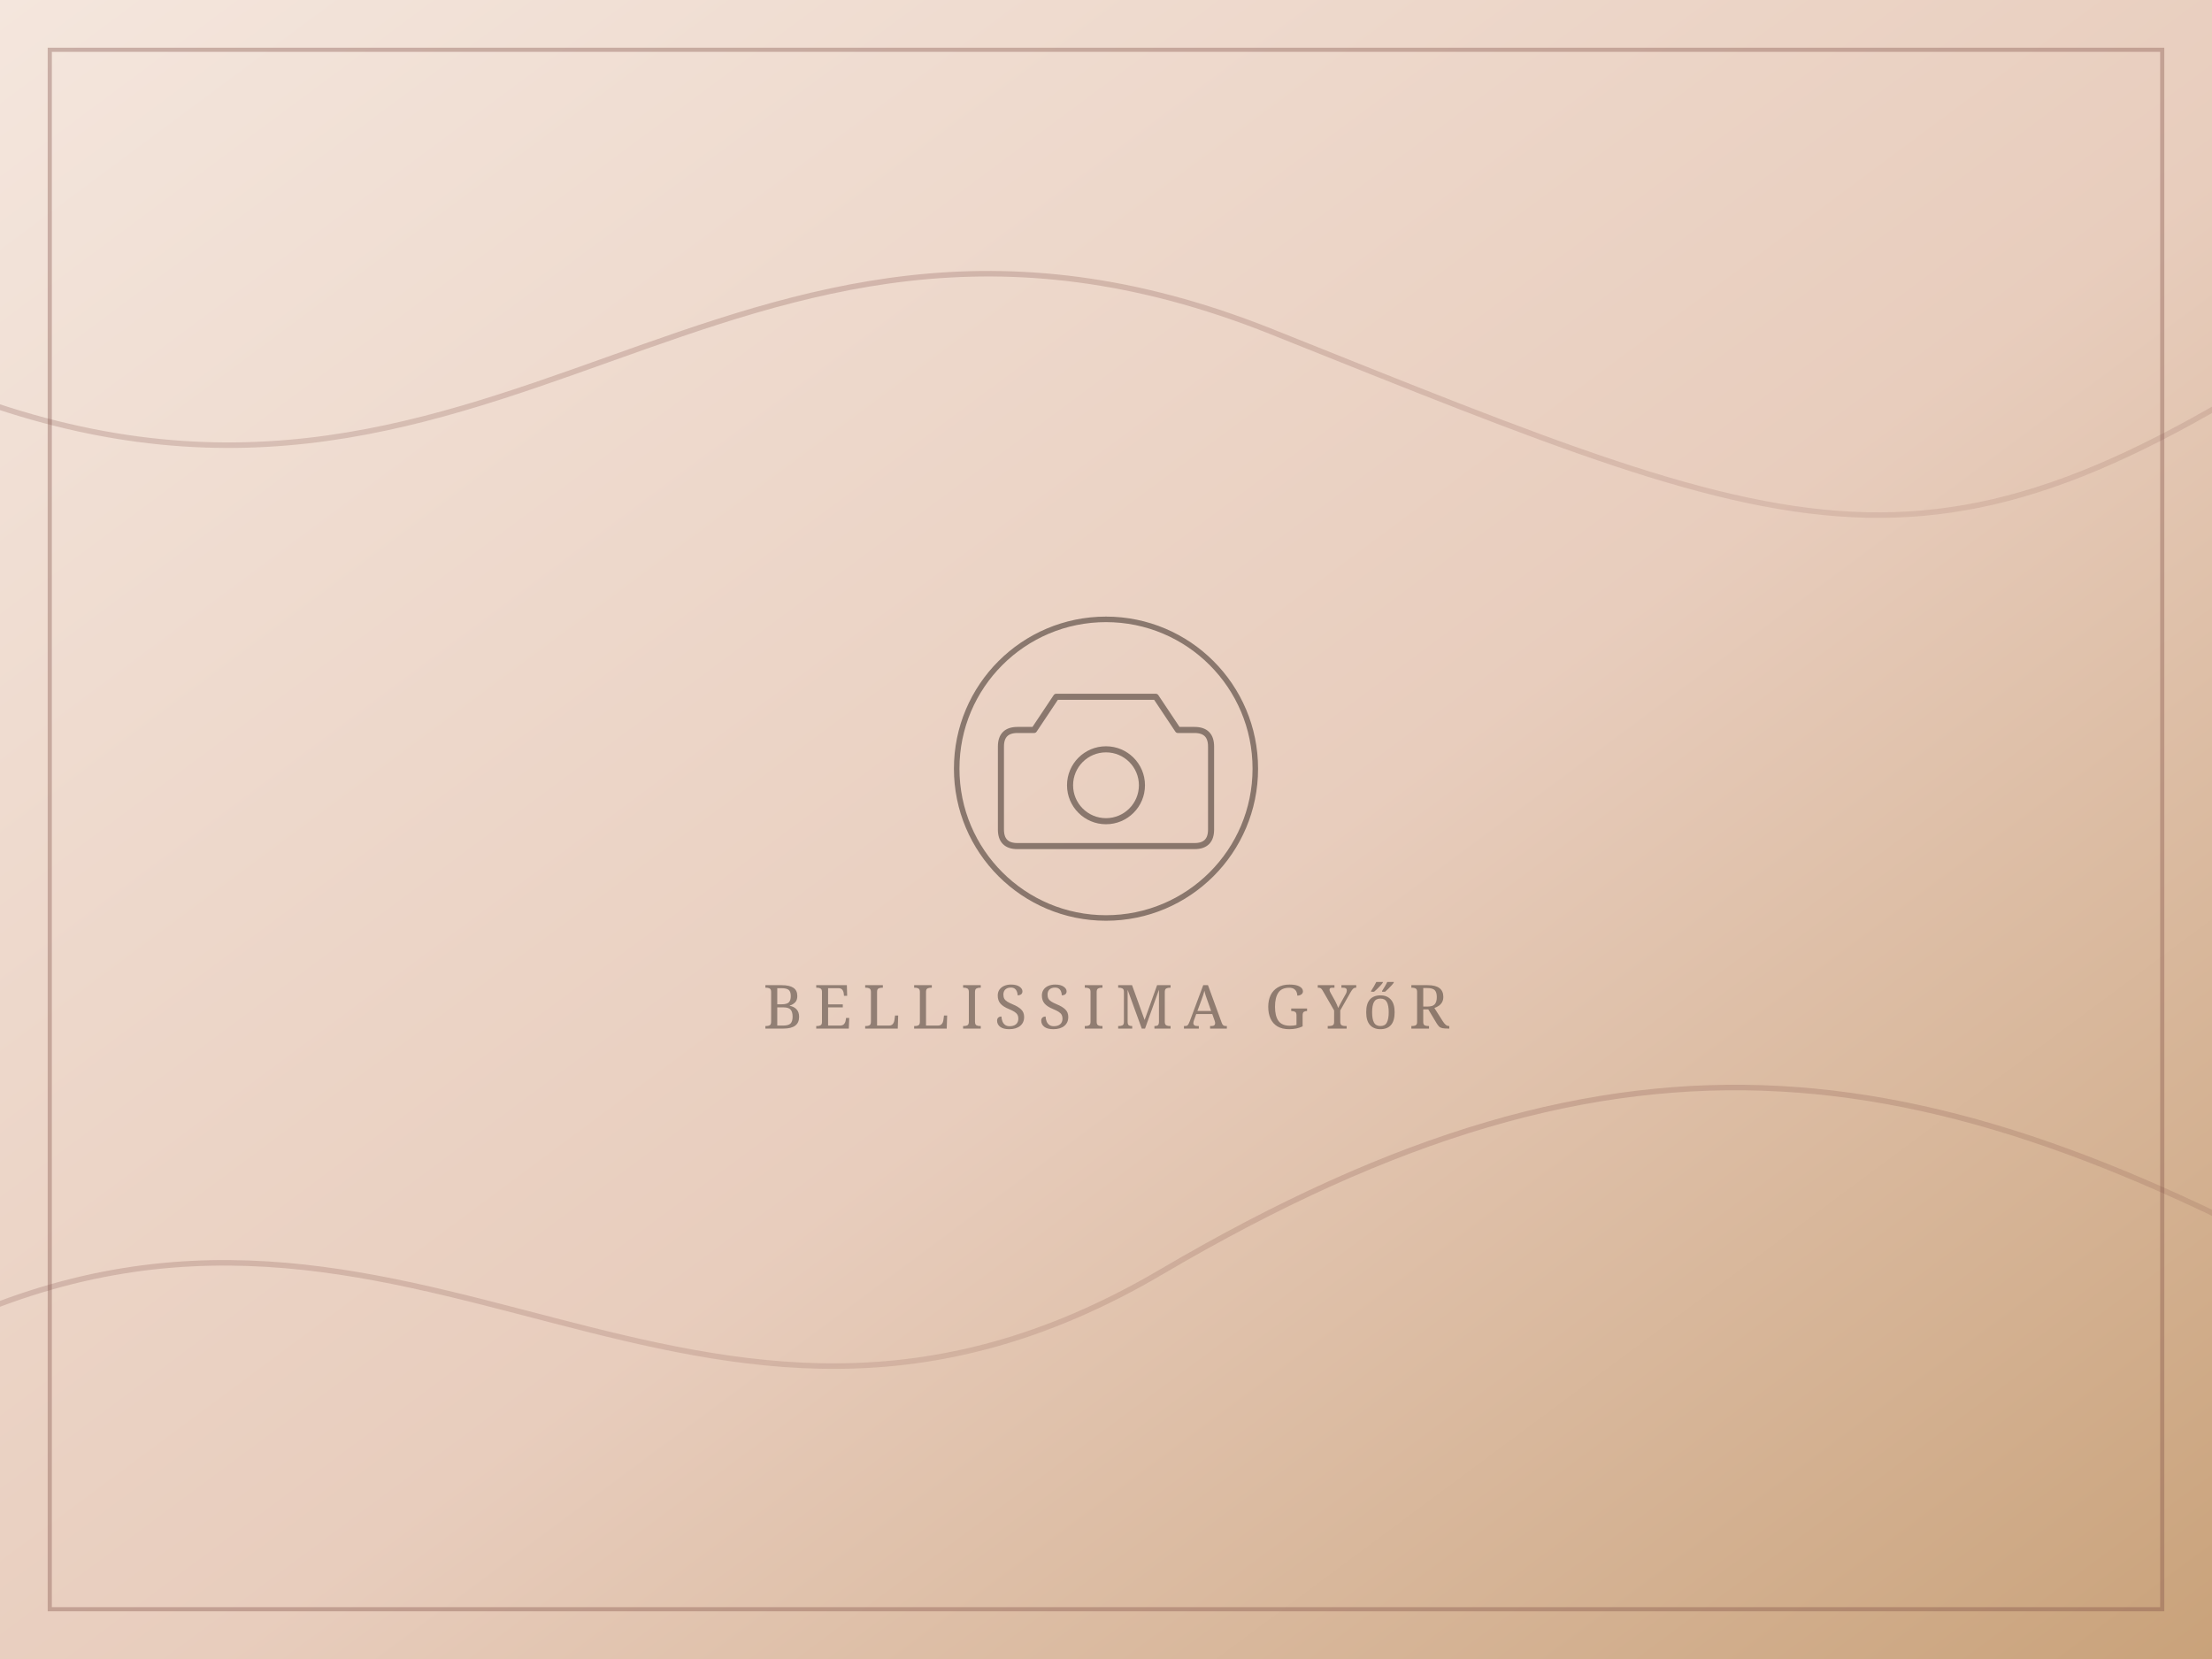
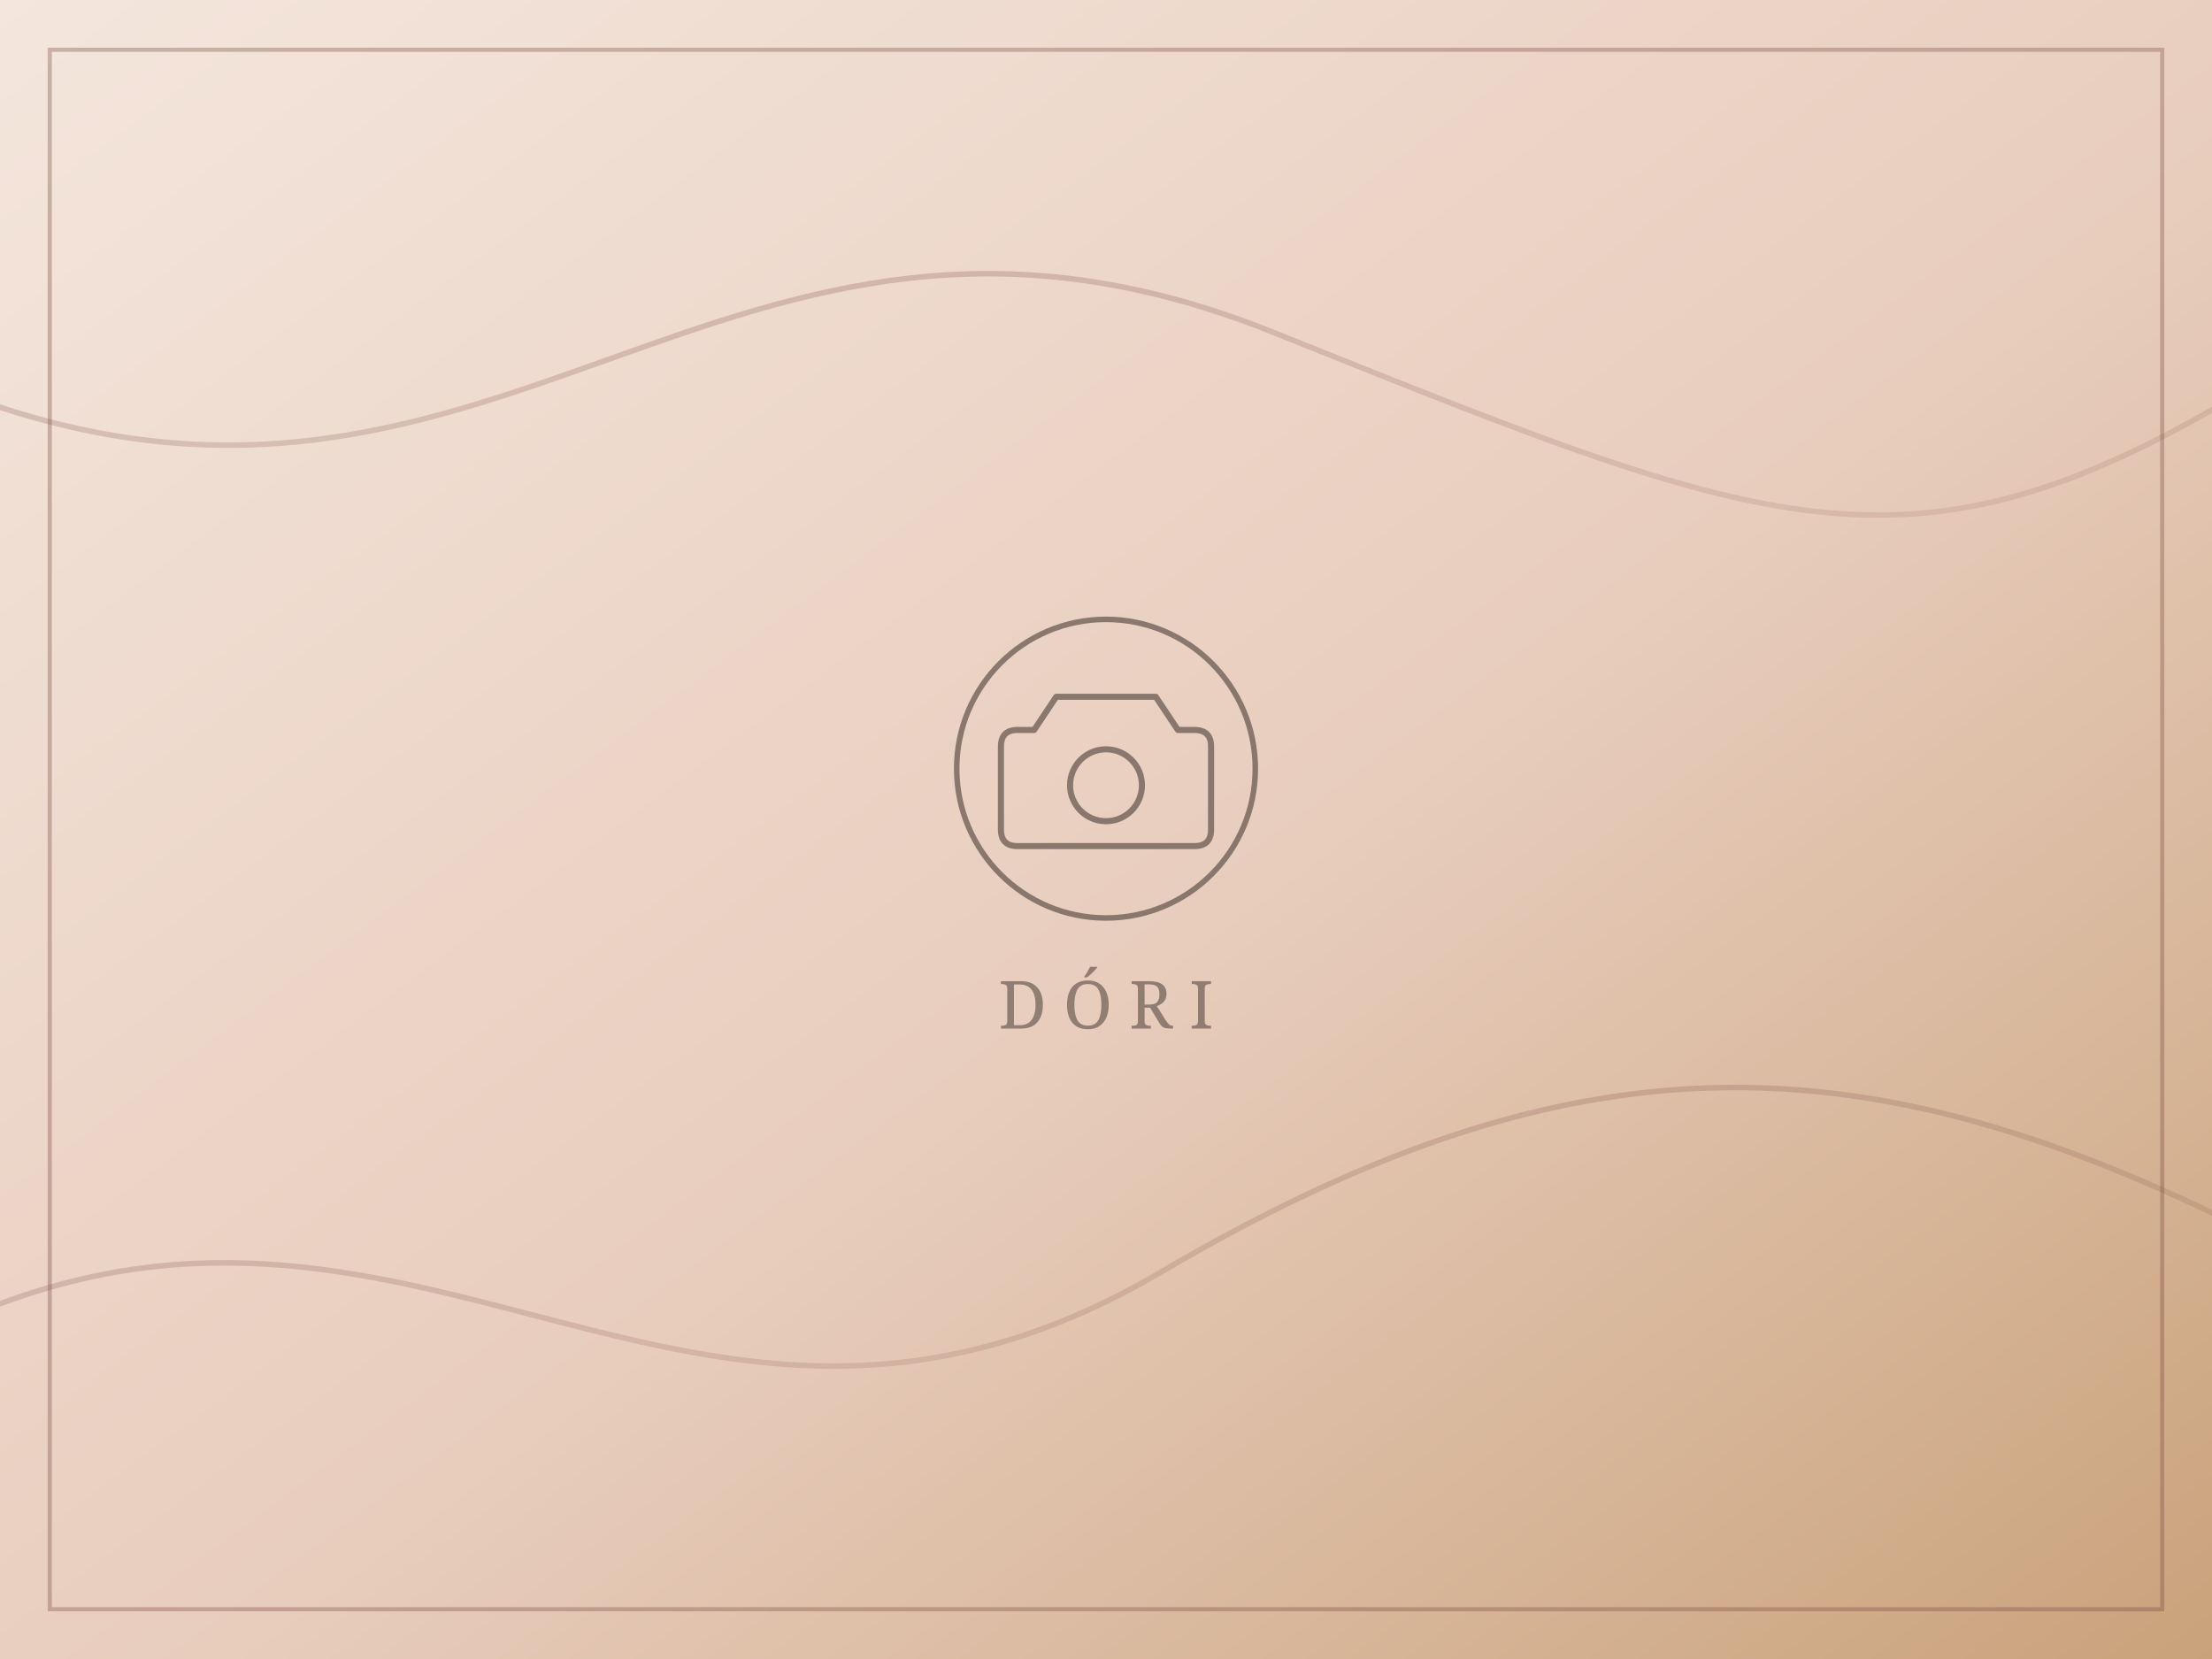
<svg xmlns="http://www.w3.org/2000/svg" viewBox="0 0 800 600" width="800" height="600" role="img" aria-label="Kép helye">
  <defs>
    <linearGradient id="bg" x1="0%" y1="0%" x2="100%" y2="100%">
      <stop offset="0%" stop-color="#f4e6dd" />
      <stop offset="55%" stop-color="#e8cdbd" />
      <stop offset="100%" stop-color="#c9a27a" />
    </linearGradient>
    <linearGradient id="line" x1="0%" y1="0%" x2="100%" y2="100%">
      <stop offset="0%" stop-color="#7c4a44" stop-opacity="0.28" />
      <stop offset="100%" stop-color="#7c4a44" stop-opacity="0.12" />
    </linearGradient>
  </defs>
  <rect width="800" height="600" fill="url(#bg)" />
  <rect x="18" y="18" width="764" height="564" fill="none" stroke="#7c4a44" stroke-opacity="0.35" stroke-width="1.5" />
  <path d="M -20 480 C 150 400, 250 560, 420 460 S 700 380, 860 470" fill="none" stroke="url(#line)" stroke-width="2" />
  <path d="M -20 140 C 180 220, 260 40, 460 120 S 700 220, 860 110" fill="none" stroke="url(#line)" stroke-width="2" />
  <g transform="translate(400,278)" opacity="0.55">
    <circle r="54" fill="none" stroke="#3a2e28" stroke-width="2" />
    <path d="M -26 -14 L -18 -26 L 18 -26 L 26 -14 L 32 -14 C 36 -14 38 -12 38 -8 L 38 22 C 38 26 36 28 32 28 L -32 28 C -36 28 -38 26 -38 22 L -38 -8 C -38 -12 -36 -14 -32 -14 Z" fill="none" stroke="#3a2e28" stroke-width="2.2" stroke-linejoin="round" />
    <circle cx="0" cy="6" r="13" fill="none" stroke="#3a2e28" stroke-width="2.2" />
  </g>
-   <text x="400" y="372" text-anchor="middle" font-family="Georgia, 'Playfair Display', serif" font-size="22" letter-spacing="4" fill="#3a2e28" opacity="0.5">BELLISSIMA GYőR</text>
+   <text x="400" y="372" text-anchor="middle" font-family="Georgia, 'Playfair Display', serif" font-size="24" letter-spacing="6" fill="#3a2e28" opacity="0.5">DÓRI</text>
</svg>
